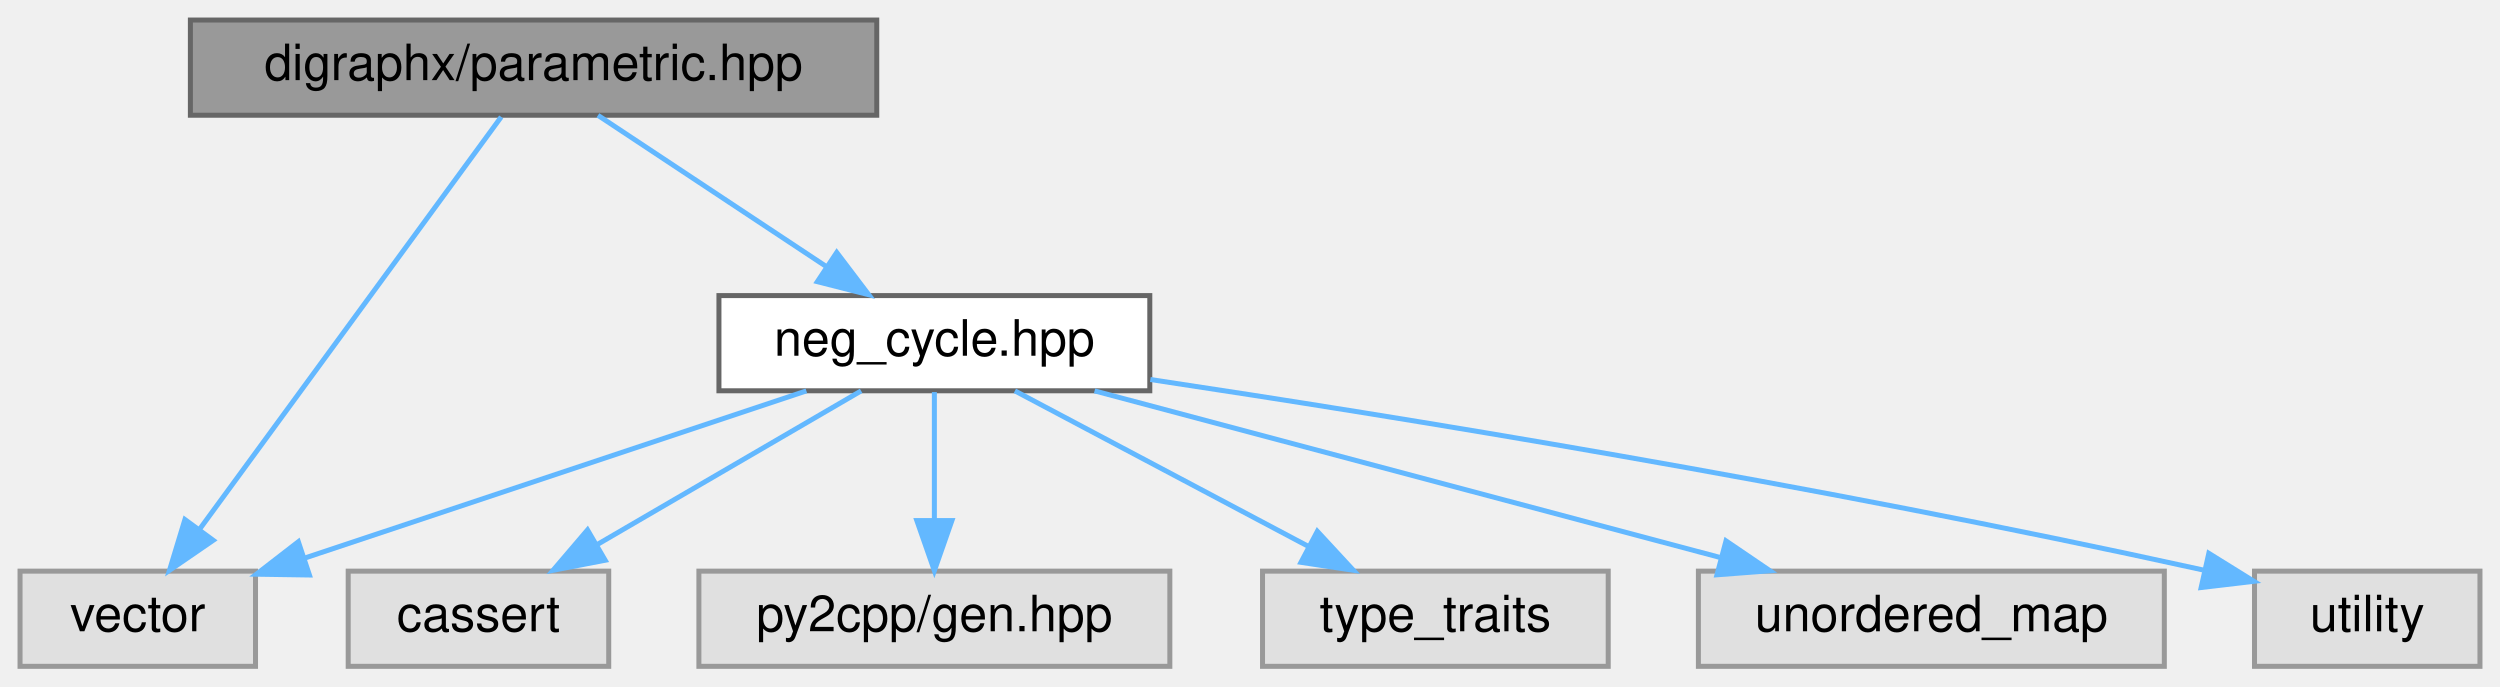
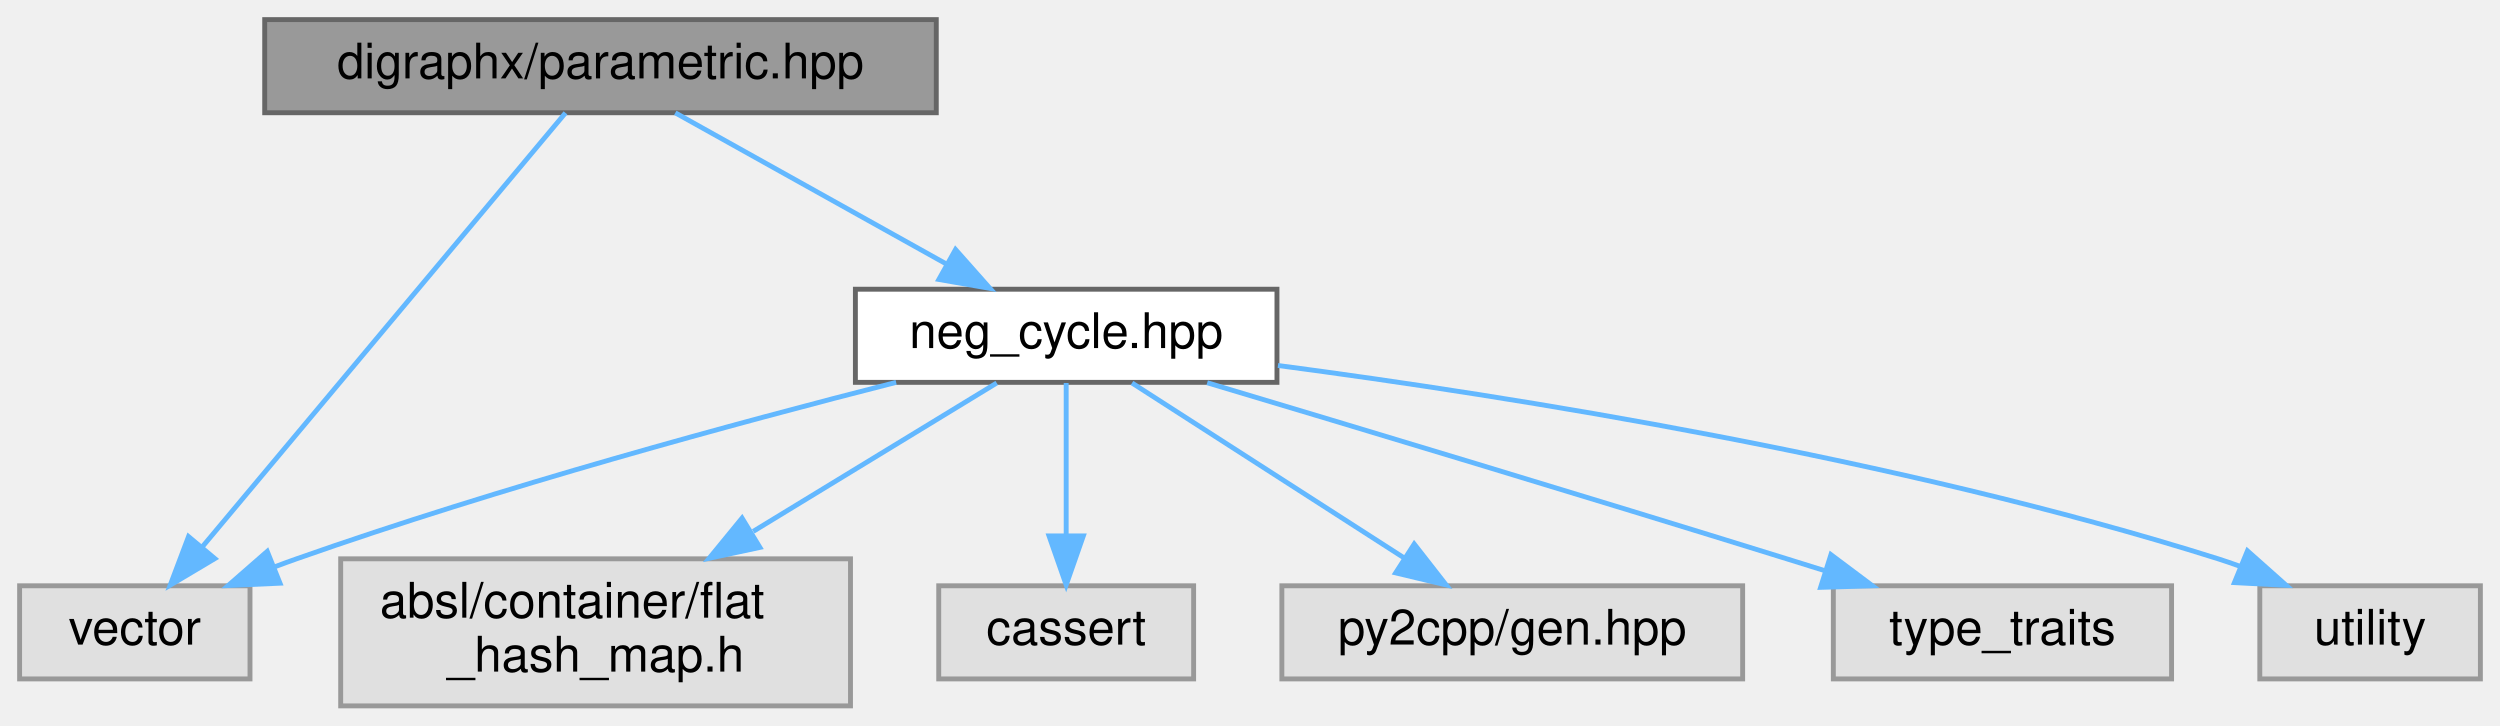
- <svg xmlns="http://www.w3.org/2000/svg" xmlns:xlink="http://www.w3.org/1999/xlink" width="499pt" height="137pt" viewBox="0.00 0.00 499.00 137.00">
-   <g id="graph0" class="graph" transform="scale(1 1) rotate(0) translate(4 133)">
+ <svg xmlns="http://www.w3.org/2000/svg" xmlns:xlink="http://www.w3.org/1999/xlink" width="510pt" height="148pt" viewBox="0.00 0.00 510.00 148.00">
+   <g id="graph0" class="graph" transform="scale(1 1) rotate(0) translate(4 144)">
    <g id="Node000001" class="node">
      <g id="a_Node000001">
        <a xlink:title="Maximum parametric network problem solver.">
-           <polygon fill="#999999" stroke="#666666" points="171,-129 34,-129 34,-110 171,-110 171,-129" />
-           <text text-anchor="middle" x="102.5" y="-117" font-family="Helvetica,sans-Serif" font-size="10.00">digraphx/parametric.hpp</text>
+           <polygon fill="#999999" stroke="#666666" points="187,-140 50,-140 50,-121 187,-121 187,-140" />
+           <text text-anchor="middle" x="118.5" y="-128" font-family="Helvetica,sans-Serif" font-size="10.00">digraphx/parametric.hpp</text>
        </a>
      </g>
    </g>
    <g id="Node000002" class="node">
      <g id="a_Node000002">
        <a xlink:title=" ">
-           <polygon fill="#e0e0e0" stroke="#999999" points="47,-19 0,-19 0,0 47,0 47,-19" />
-           <text text-anchor="middle" x="23.5" y="-7" font-family="Helvetica,sans-Serif" font-size="10.00">vector</text>
+           <polygon fill="#e0e0e0" stroke="#999999" points="47,-24.5 0,-24.5 0,-5.5 47,-5.5 47,-24.5" />
+           <text text-anchor="middle" x="23.5" y="-12.5" font-family="Helvetica,sans-Serif" font-size="10.00">vector</text>
        </a>
      </g>
    </g>
    <g id="edge1_Node000001_Node000002" class="edge">
      <g id="a_edge1_Node000001_Node000002">
        <a xlink:title=" ">
-           <path fill="none" stroke="#63b8ff" d="M96.04,-109.66C82.89,-91.69 52.86,-50.64 35.85,-27.38" />
-           <polygon fill="#63b8ff" stroke="#63b8ff" points="38.56,-25.16 29.83,-19.16 32.91,-29.3 38.56,-25.16" />
+           <path fill="none" stroke="#63b8ff" d="M111.36,-120.97C95.61,-102.15 57.67,-56.82 37.18,-32.34" />
+           <polygon fill="#63b8ff" stroke="#63b8ff" points="39.83,-30.05 30.72,-24.63 34.46,-34.54 39.83,-30.05" />
        </a>
      </g>
    </g>
    <g id="Node000003" class="node">
      <g id="a_Node000003">
        <a xlink:href="neg__cycle_8hpp.html" target="_top" xlink:title="Negative cycle detection for weighted directed graphs.">
-           <polygon fill="white" stroke="#666666" points="225.5,-74 139.5,-74 139.5,-55 225.5,-55 225.5,-74" />
-           <text text-anchor="middle" x="182.5" y="-62" font-family="Helvetica,sans-Serif" font-size="10.00">neg_cycle.hpp</text>
+           <polygon fill="white" stroke="#666666" points="256.5,-85 170.5,-85 170.5,-66 256.5,-66 256.5,-85" />
+           <text text-anchor="middle" x="213.5" y="-73" font-family="Helvetica,sans-Serif" font-size="10.00">neg_cycle.hpp</text>
        </a>
      </g>
    </g>
    <g id="edge2_Node000001_Node000003" class="edge">
      <g id="a_edge2_Node000001_Node000003">
        <a xlink:title=" ">
-           <path fill="none" stroke="#63b8ff" d="M115.35,-109.98C127.64,-101.84 146.41,-89.41 160.98,-79.76" />
-           <polygon fill="#63b8ff" stroke="#63b8ff" points="163.01,-82.61 169.41,-74.17 159.14,-76.78 163.01,-82.61" />
+           <path fill="none" stroke="#63b8ff" d="M133.76,-120.98C148.63,-112.69 171.48,-99.94 188.92,-90.22" />
+           <polygon fill="#63b8ff" stroke="#63b8ff" points="190.93,-93.1 197.96,-85.17 187.52,-86.99 190.93,-93.1" />
        </a>
      </g>
    </g>
    <g id="edge8_Node000003_Node000002" class="edge">
      <g id="a_edge8_Node000003_Node000002">
        <a xlink:title=" ">
-           <path fill="none" stroke="#63b8ff" d="M156.95,-54.98C129.74,-45.91 86.57,-31.52 56.73,-21.58" />
-           <polygon fill="#63b8ff" stroke="#63b8ff" points="57.76,-18.23 47.17,-18.39 55.55,-24.87 57.76,-18.23" />
+           <path fill="none" stroke="#63b8ff" d="M178.81,-66C146.74,-57.83 97.92,-44.59 56.5,-30 55.07,-29.5 53.61,-28.96 52.15,-28.41" />
+           <polygon fill="#63b8ff" stroke="#63b8ff" points="53.12,-25.03 42.54,-24.55 50.52,-31.52 53.12,-25.03" />
        </a>
      </g>
    </g>
    <g id="Node000004" class="node">
      <g id="a_Node000004">
        <a xlink:title=" ">
-           <polygon fill="#e0e0e0" stroke="#999999" points="117.5,-19 65.5,-19 65.5,0 117.5,0 117.5,-19" />
-           <text text-anchor="middle" x="91.5" y="-7" font-family="Helvetica,sans-Serif" font-size="10.00">cassert</text>
+           <polygon fill="#e0e0e0" stroke="#999999" points="169.5,-30 65.5,-30 65.5,0 169.5,0 169.5,-30" />
+           <text text-anchor="start" x="73.5" y="-18" font-family="Helvetica,sans-Serif" font-size="10.00">absl/container/flat</text>
+           <text text-anchor="middle" x="117.5" y="-7" font-family="Helvetica,sans-Serif" font-size="10.00">_hash_map.h</text>
        </a>
      </g>
    </g>
    <g id="edge3_Node000003_Node000004" class="edge">
      <g id="a_edge3_Node000003_Node000004">
        <a xlink:title=" ">
-           <path fill="none" stroke="#63b8ff" d="M167.88,-54.98C153.64,-46.69 131.75,-33.94 115.05,-24.22" />
-           <polygon fill="#63b8ff" stroke="#63b8ff" points="116.79,-21.18 106.39,-19.17 113.27,-27.23 116.79,-21.18" />
+           <path fill="none" stroke="#63b8ff" d="M199.33,-65.87C186.31,-57.93 166.52,-45.87 149.66,-35.6" />
+           <polygon fill="#63b8ff" stroke="#63b8ff" points="151.02,-32.33 140.66,-30.11 147.38,-38.31 151.02,-32.33" />
        </a>
      </g>
    </g>
    <g id="Node000005" class="node">
      <g id="a_Node000005">
        <a xlink:title=" ">
-           <polygon fill="#e0e0e0" stroke="#999999" points="229.5,-19 135.5,-19 135.5,0 229.5,0 229.5,-19" />
-           <text text-anchor="middle" x="182.5" y="-7" font-family="Helvetica,sans-Serif" font-size="10.00">py2cpp/gen.hpp</text>
+           <polygon fill="#e0e0e0" stroke="#999999" points="239.5,-24.5 187.5,-24.5 187.5,-5.5 239.5,-5.5 239.5,-24.5" />
+           <text text-anchor="middle" x="213.5" y="-12.5" font-family="Helvetica,sans-Serif" font-size="10.00">cassert</text>
        </a>
      </g>
    </g>
    <g id="edge4_Node000003_Node000005" class="edge">
      <g id="a_edge4_Node000003_Node000005">
        <a xlink:title=" ">
-           <path fill="none" stroke="#63b8ff" d="M182.5,-54.75C182.5,-47.8 182.5,-37.85 182.5,-29.13" />
-           <polygon fill="#63b8ff" stroke="#63b8ff" points="186,-29.09 182.5,-19.09 179,-29.09 186,-29.09" />
+           <path fill="none" stroke="#63b8ff" d="M213.5,-65.87C213.5,-57.75 213.5,-45.31 213.5,-34.89" />
+           <polygon fill="#63b8ff" stroke="#63b8ff" points="217,-34.67 213.5,-24.67 210,-34.67 217,-34.67" />
        </a>
      </g>
    </g>
    <g id="Node000006" class="node">
      <g id="a_Node000006">
        <a xlink:title=" ">
-           <polygon fill="#e0e0e0" stroke="#999999" points="317,-19 248,-19 248,0 317,0 317,-19" />
-           <text text-anchor="middle" x="282.5" y="-7" font-family="Helvetica,sans-Serif" font-size="10.00">type_traits</text>
+           <polygon fill="#e0e0e0" stroke="#999999" points="351.5,-24.5 257.5,-24.5 257.5,-5.5 351.5,-5.5 351.5,-24.5" />
+           <text text-anchor="middle" x="304.5" y="-12.5" font-family="Helvetica,sans-Serif" font-size="10.00">py2cpp/gen.hpp</text>
        </a>
      </g>
    </g>
    <g id="edge5_Node000003_Node000006" class="edge">
      <g id="a_edge5_Node000003_Node000006">
        <a xlink:title=" ">
-           <path fill="none" stroke="#63b8ff" d="M198.57,-54.98C214.36,-46.61 238.72,-33.7 257.13,-23.95" />
-           <polygon fill="#63b8ff" stroke="#63b8ff" points="258.94,-26.95 266.14,-19.17 255.67,-20.76 258.94,-26.95" />
+           <path fill="none" stroke="#63b8ff" d="M226.93,-65.87C241.58,-56.45 265.26,-41.23 282.6,-30.08" />
+           <polygon fill="#63b8ff" stroke="#63b8ff" points="284.5,-33.02 291.02,-24.67 280.71,-27.13 284.5,-33.02" />
        </a>
      </g>
    </g>
    <g id="Node000007" class="node">
      <g id="a_Node000007">
        <a xlink:title=" ">
-           <polygon fill="#e0e0e0" stroke="#999999" points="428,-19 335,-19 335,0 428,0 428,-19" />
-           <text text-anchor="middle" x="381.5" y="-7" font-family="Helvetica,sans-Serif" font-size="10.00">unordered_map</text>
+           <polygon fill="#e0e0e0" stroke="#999999" points="439,-24.5 370,-24.5 370,-5.5 439,-5.5 439,-24.5" />
+           <text text-anchor="middle" x="404.5" y="-12.5" font-family="Helvetica,sans-Serif" font-size="10.00">type_traits</text>
        </a>
      </g>
    </g>
    <g id="edge6_Node000003_Node000007" class="edge">
      <g id="a_edge6_Node000003_Node000007">
        <a xlink:title=" ">
-           <path fill="none" stroke="#63b8ff" d="M214.47,-54.98C248.32,-45.97 301.9,-31.7 339.21,-21.76" />
-           <polygon fill="#63b8ff" stroke="#63b8ff" points="340.51,-25.04 349.28,-19.08 338.71,-18.27 340.51,-25.04" />
+           <path fill="none" stroke="#63b8ff" d="M242.27,-65.92C271.93,-57.05 319.5,-42.73 360.5,-30 363.07,-29.2 365.72,-28.37 368.38,-27.54" />
+           <polygon fill="#63b8ff" stroke="#63b8ff" points="369.51,-30.85 377.99,-24.5 367.4,-24.18 369.51,-30.85" />
        </a>
      </g>
    </g>
    <g id="Node000008" class="node">
      <g id="a_Node000008">
        <a xlink:title=" ">
-           <polygon fill="#e0e0e0" stroke="#999999" points="491,-19 446,-19 446,0 491,0 491,-19" />
-           <text text-anchor="middle" x="468.5" y="-7" font-family="Helvetica,sans-Serif" font-size="10.00">utility</text>
+           <polygon fill="#e0e0e0" stroke="#999999" points="502,-24.5 457,-24.5 457,-5.5 502,-5.5 502,-24.5" />
+           <text text-anchor="middle" x="479.5" y="-12.5" font-family="Helvetica,sans-Serif" font-size="10.00">utility</text>
        </a>
      </g>
    </g>
    <g id="edge7_Node000003_Node000008" class="edge">
      <g id="a_edge7_Node000003_Node000008">
        <a xlink:title=" ">
-           <path fill="none" stroke="#63b8ff" d="M225.61,-57.25C274.42,-49.9 356.52,-36.68 435.73,-19.23" />
-           <polygon fill="#63b8ff" stroke="#63b8ff" points="436.88,-22.56 445.88,-16.97 435.35,-15.73 436.88,-22.56" />
+           <path fill="none" stroke="#63b8ff" d="M256.7,-69.44C304.42,-63.14 383.16,-50.62 448.5,-30 449.94,-29.54 451.41,-29.04 452.88,-28.5" />
+           <polygon fill="#63b8ff" stroke="#63b8ff" points="454.48,-31.63 462.4,-24.59 451.82,-25.15 454.48,-31.63" />
        </a>
      </g>
    </g>
  </g>
</svg>
